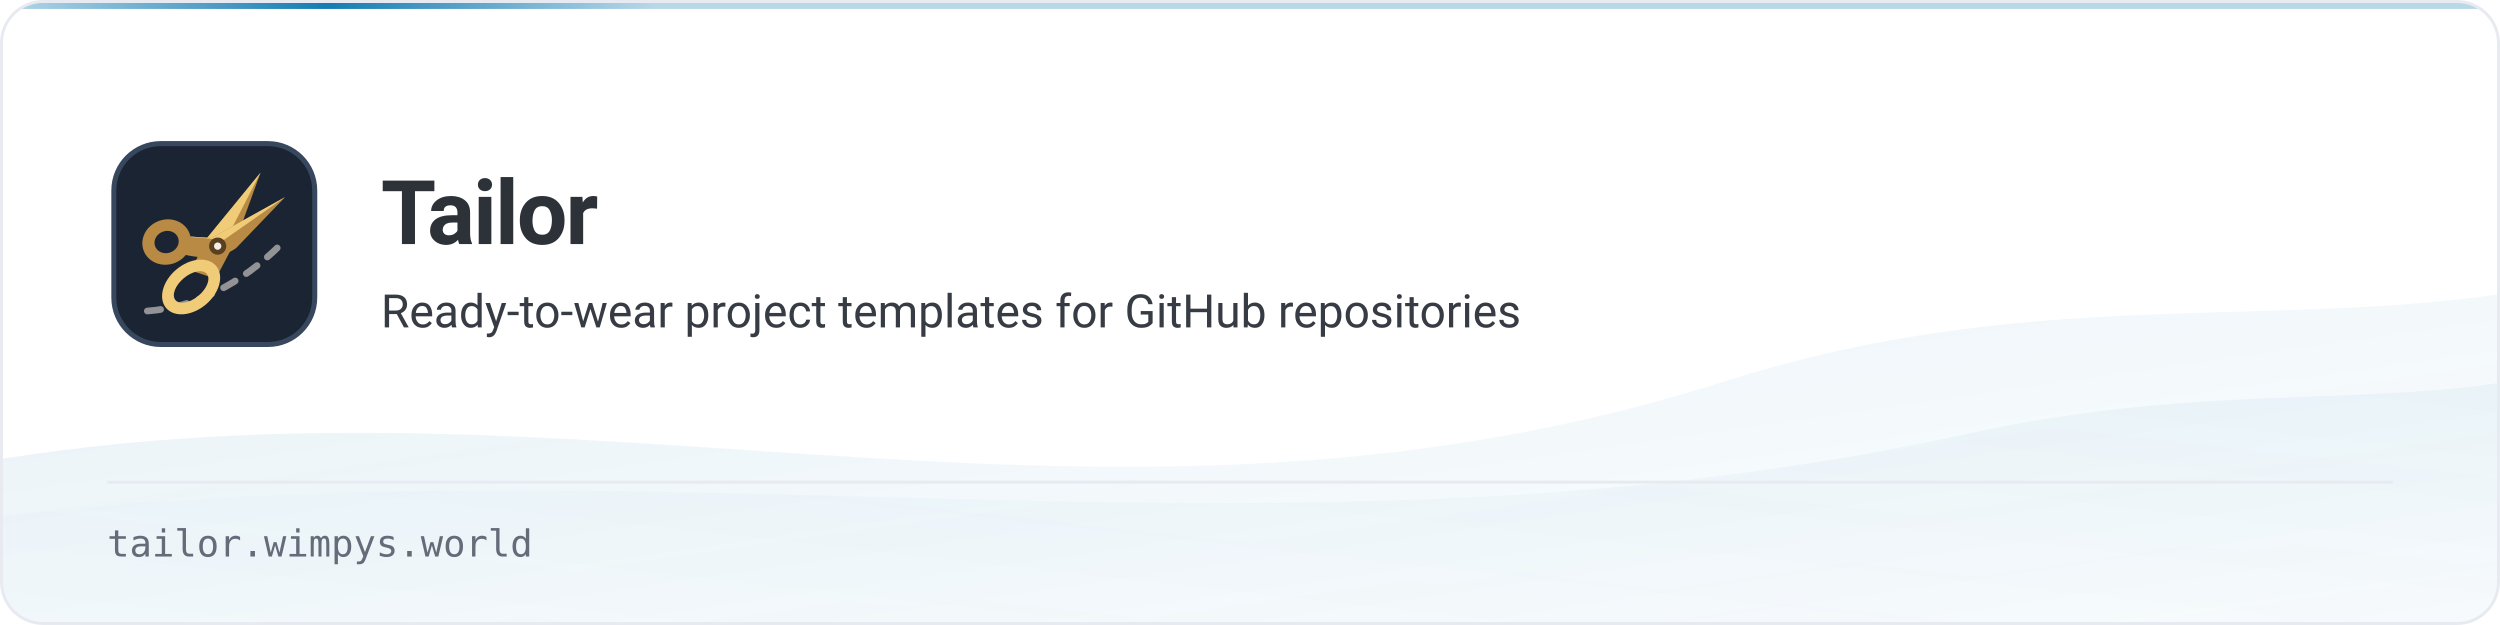
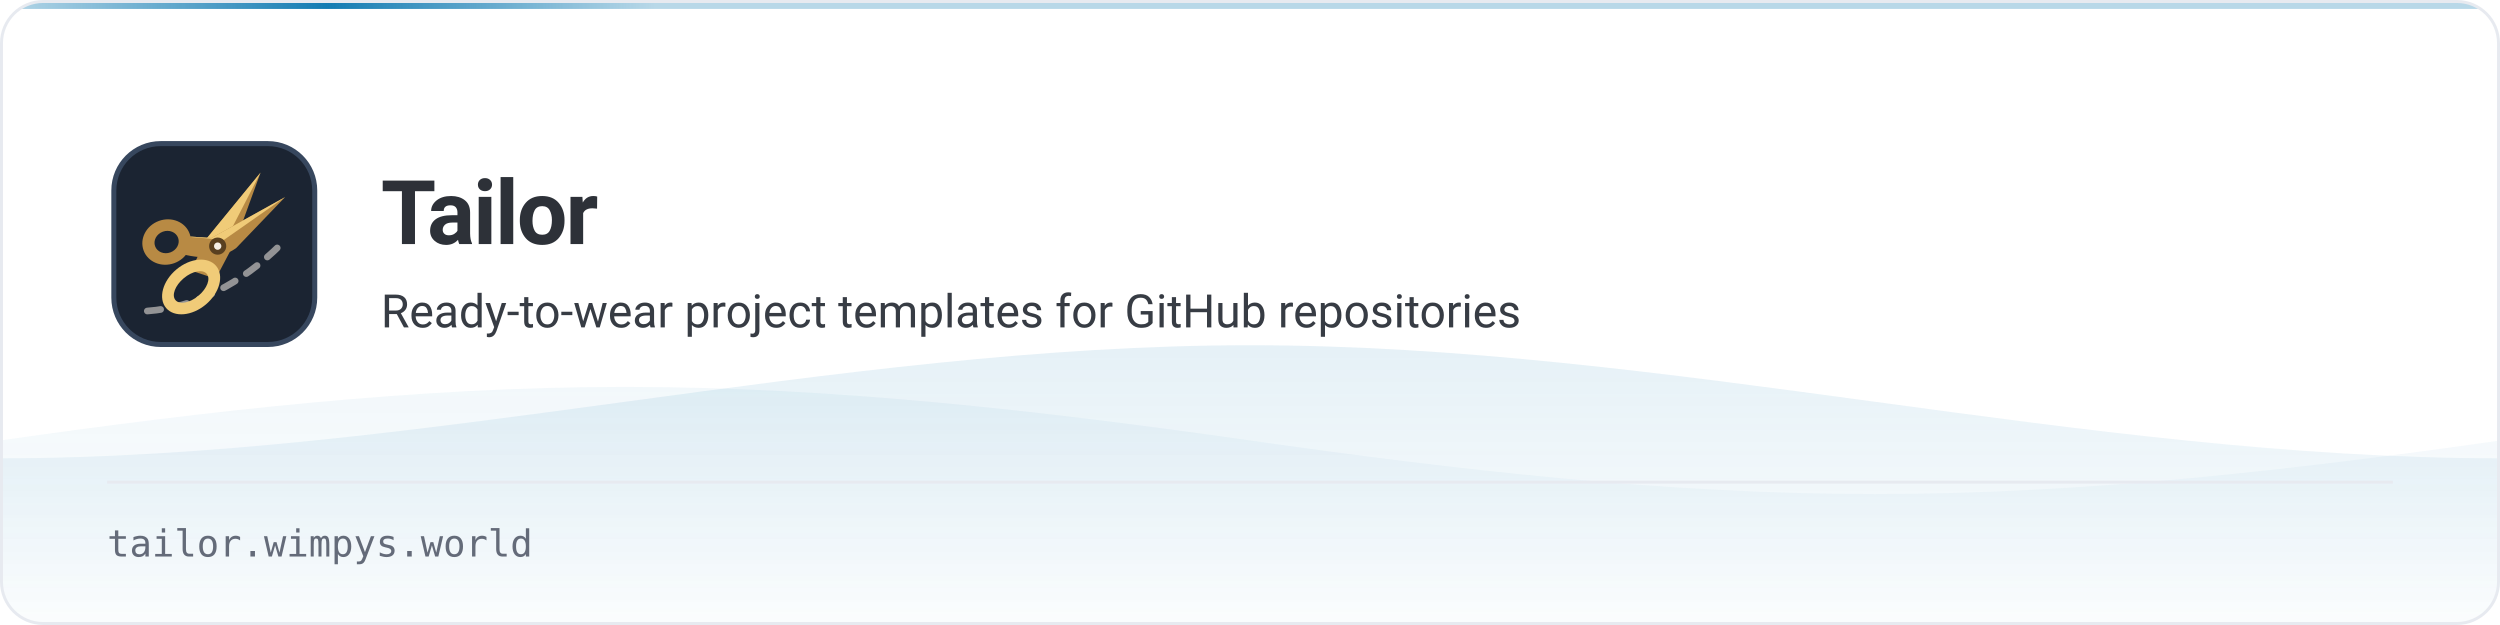
<svg xmlns="http://www.w3.org/2000/svg" width="840" height="210" viewBox="0 0 840 210" role="img" aria-label="Tailor">
  <defs>
    <clipPath id="hero-clip">
      <rect x="0.5" y="0.5" width="839" height="209" rx="14" />
    </clipPath>
    <linearGradient id="hero-bg" x1="0" y1="0" x2="1" y2="1">
      <stop offset="0%" stop-color="#ffffff" />
      <stop offset="100%" stop-color="#ffffff" />
    </linearGradient>
-     <linearGradient id="hero-aurora" x1="0" y1="0" x2="1" y2="1">
+     <linearGradient id="hero-aurora" x1="0" y1="0" x2="0" y2="1">
      <stop offset="0%" stop-color="#0172ad" stop-opacity="0.10" />
      <stop offset="100%" stop-color="#0172ad" stop-opacity="0" />
    </linearGradient>
-     <linearGradient id="hero-aurora-soft" x1="1" y1="0" x2="0" y2="1">
+     <linearGradient id="hero-aurora-soft" x1="0" y1="0" x2="0" y2="1">
      <stop offset="0%" stop-color="#0172ad" stop-opacity="0.05" />
      <stop offset="100%" stop-color="#0172ad" stop-opacity="0" />
    </linearGradient>
    <linearGradient id="hero-glint" x1="0" y1="0" x2="1" y2="0">
      <stop offset="0%" stop-color="#0172ad" stop-opacity="0" />
      <stop offset="50%" stop-color="#0172ad" stop-opacity="0.9" />
      <stop offset="100%" stop-color="#0172ad" stop-opacity="0" />
    </linearGradient>
  </defs>
-   <style>.h-title{font-family:'Work Sans', -apple-system, BlinkMacSystemFont, 'Segoe UI', Roboto, sans-serif;font-size:30px;font-weight:700;fill:#2d3138;letter-spacing:-0.02em}.h-tag{font-family:'Work Sans', -apple-system, BlinkMacSystemFont, 'Segoe UI', Roboto, sans-serif;font-size:15.5px;font-weight:400;fill:#373c44}.h-foot{font-family:'Fira Code', ui-monospace, SFMono-Regular, Menlo, monospace;font-size:12.5px;font-weight:500;fill:#646b79}@keyframes hero-wave{0%{transform:translateX(-18px)}100%{transform:translateX(18px)}}@keyframes hero-glint-move{0%{transform:translateX(-260px);opacity:0}2%{opacity:1}12%{opacity:1}14%,100%{transform:translateX(900px);opacity:0}}.wave-a{animation:hero-wave 14s ease-in-out infinite alternate}.glint{animation:hero-glint-move 19.3s ease-in-out -15.3s infinite}@media (prefers-reduced-motion: reduce) { * { animation: none !important; } }</style>
+   <style>.h-title{font-family:'Work Sans', -apple-system, BlinkMacSystemFont, 'Segoe UI', Roboto, sans-serif;font-size:30px;font-weight:700;fill:#2d3138;letter-spacing:-0.02em}.h-tag{font-family:'Work Sans', -apple-system, BlinkMacSystemFont, 'Segoe UI', Roboto, sans-serif;font-size:15.5px;font-weight:400;fill:#373c44}.h-foot{font-family:'Fira Code', ui-monospace, SFMono-Regular, Menlo, monospace;font-size:12.5px;font-weight:500;fill:#646b79}@keyframes wave-flow{from{transform:translateX(0)}to{transform:translateX(-840px)}}@keyframes hero-glint-move{0%{transform:translateX(-260px);opacity:0}2%{opacity:1}12%{opacity:1}14%,100%{transform:translateX(900px);opacity:0}}.wave-a{animation:wave-flow 18s linear infinite}.wave-b{animation:wave-flow 28s linear infinite}.glint{animation:hero-glint-move 19.3s ease-in-out -15.3s infinite}@media (prefers-reduced-motion: reduce) { * { animation: none !important; } }</style>
  <g clip-path="url(#hero-clip)">
    <rect x="0" y="0" width="840" height="210" fill="url(#hero-bg)" />
-     <path class="wave-a" d="M-40 162 C180 112 360 198 580 128 C700 90 790 118 890 88 L890 220 L-40 220 Z" fill="url(#hero-aurora)" />
-     <path d="M-20 176 C220 144 430 196 660 146 C750 126 810 140 870 122 L870 220 L-20 220 Z" fill="url(#hero-aurora-soft)" />
+     <path class="wave-b" d="M 0 148 C 70 138 140 130 210 130 C 280 130 350 138 420 148 C 490 158 560 166 630 166 C 700 166 770 158 840 148 C 910 138 980 130 1050 130 C 1120 130 1190 138 1260 148 C 1330 158 1400 166 1470 166 C 1540 166 1610 158 1680 148 L 1680 220 L 0 220 Z" fill="url(#hero-aurora-soft)" />
+     <path class="wave-a" d="M 0 154 C 140 154 280 116 420 116 C 560 116 700 154 840 154 C 980 154 1120 116 1260 116 C 1400 116 1540 154 1680 154 L 1680 220 L 0 220 Z" fill="url(#hero-aurora)" />
    <rect x="0" y="0" width="840" height="3" fill="#0172ad" opacity="0.28" />
    <rect class="glint" x="0" y="0" width="220" height="3" fill="url(#hero-glint)" />
    <g transform="translate(36, 46)">
      <svg width="72" height="72" viewBox="0 0 64 64" preserveAspectRatio="xMidYMid meet" role="img" aria-labelledby="ic09fcf9d-tailor-title">
        <rect x="2" y="2" width="60" height="60" rx="14" fill="#1B2432" stroke="#37475E" stroke-width="1.5" />
        <path id="ic09fcf9d-stitch-line" d="M12 52c14-1 28-8 40-20" fill="none" stroke="#F5EFE6" stroke-opacity=".55" stroke-width="2" stroke-dasharray="4 4" stroke-linecap="round" />
        <g id="ic09fcf9d-shears" transform="translate(8 7) scale(1.22)">
          <path d="M14 27 17.5 19.5 31 3 25 19.5 20 29Z" fill="#B88A44" />
          <path d="M17.5 19.5 31 3 23 18.5Z" fill="#F0CB78" />
          <path d="M11 18.5 19 19 37 9 25 21.5Q20 25 12 23Z" fill="#B88A44" />
          <path d="M11 18.5 19 19 37 9 22 19.5Z" fill="#F0CB78" />
          <path fill="#B88A44" fill-rule="evenodd" d="M14 20a6 5.5 0 1 0-12 0 6 5.5 0 1 0 12 0Zm-3 0a3 2.7 0 1 1-6 0 3 2.7 0 1 1 6 0Z" transform="rotate(-20 8 20)" />
          <path fill="#F0CB78" fill-rule="evenodd" d="M22 31a8 5.6 0 1 0-16 0 8 5.6 0 1 0 16 0Zm-3 0a5 2.8 0 1 1-10 0 5 2.8 0 1 1 10 0Z" transform="rotate(-40 14 31)" />
          <circle cx="20.5" cy="21" r="2.1" fill="#594020" />
          <circle cx="20.5" cy="21" r=".9" fill="#F5EFE6" />
        </g>
      </svg>
    </g>
    <text x="128" y="82" class="h-title">Tailor</text>
    <text x="128" y="110" class="h-tag">Ready-to-wear project templates for GitHub repositories</text>
    <line x1="36" y1="162" x2="804" y2="162" stroke="#e7eaf0" stroke-width="1" />
    <text x="36" y="187" class="h-foot">tailor.wimpys.world</text>
  </g>
  <rect x="0.5" y="0.5" width="839" height="209" rx="14" fill="none" stroke="#e7eaf0" stroke-width="1" />
</svg>
